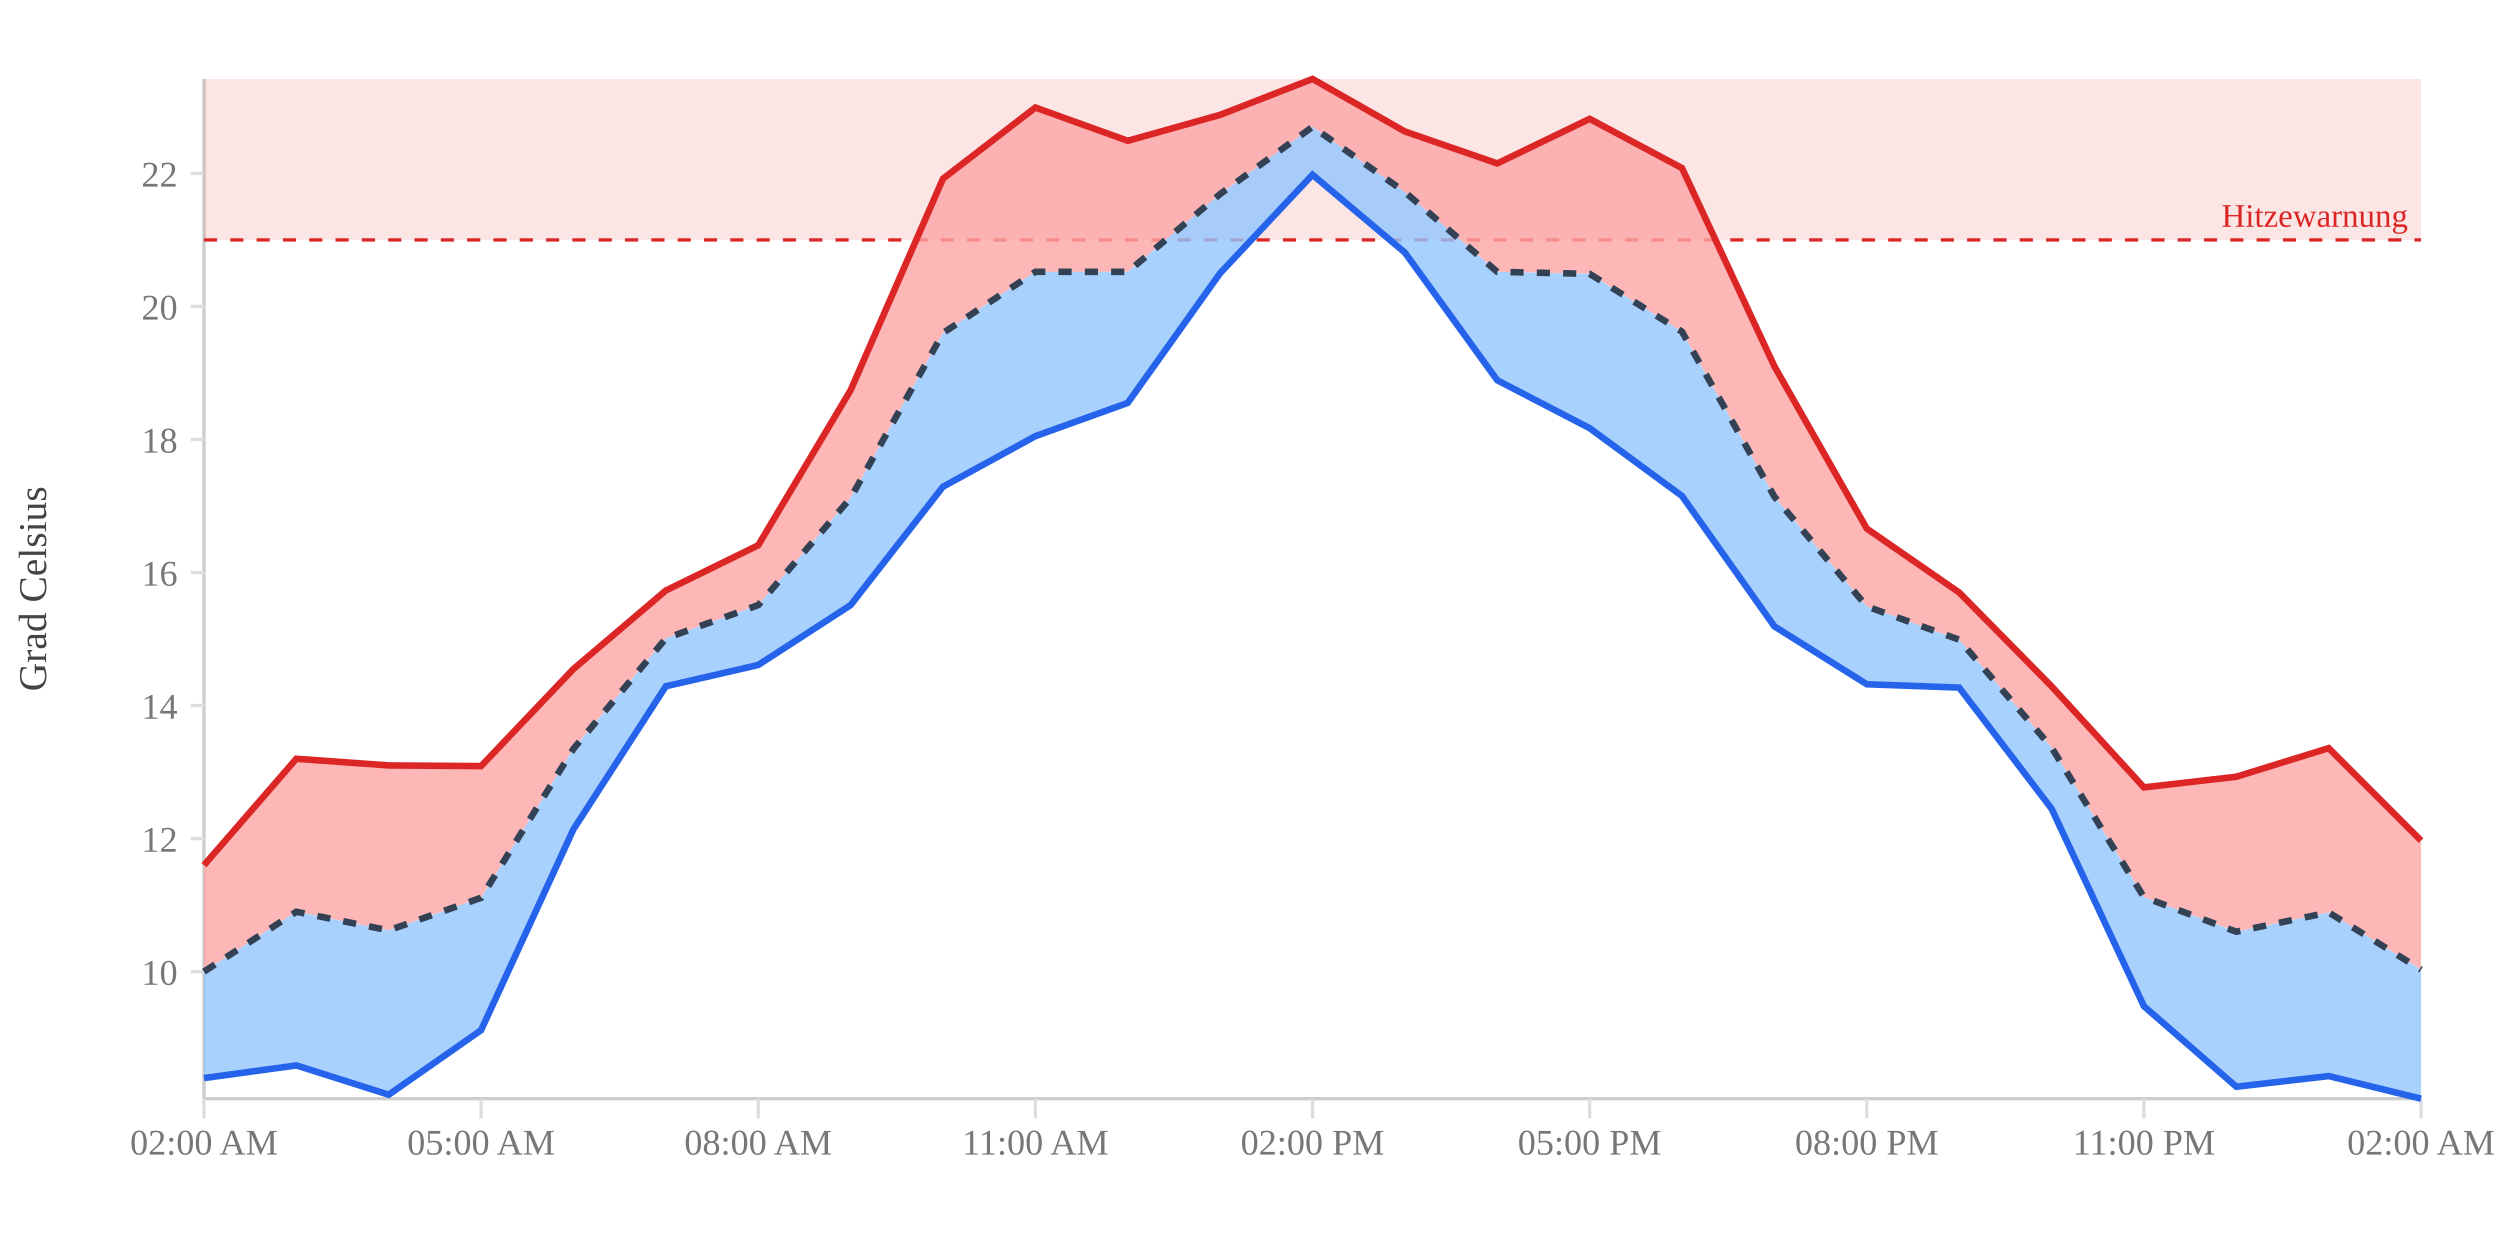
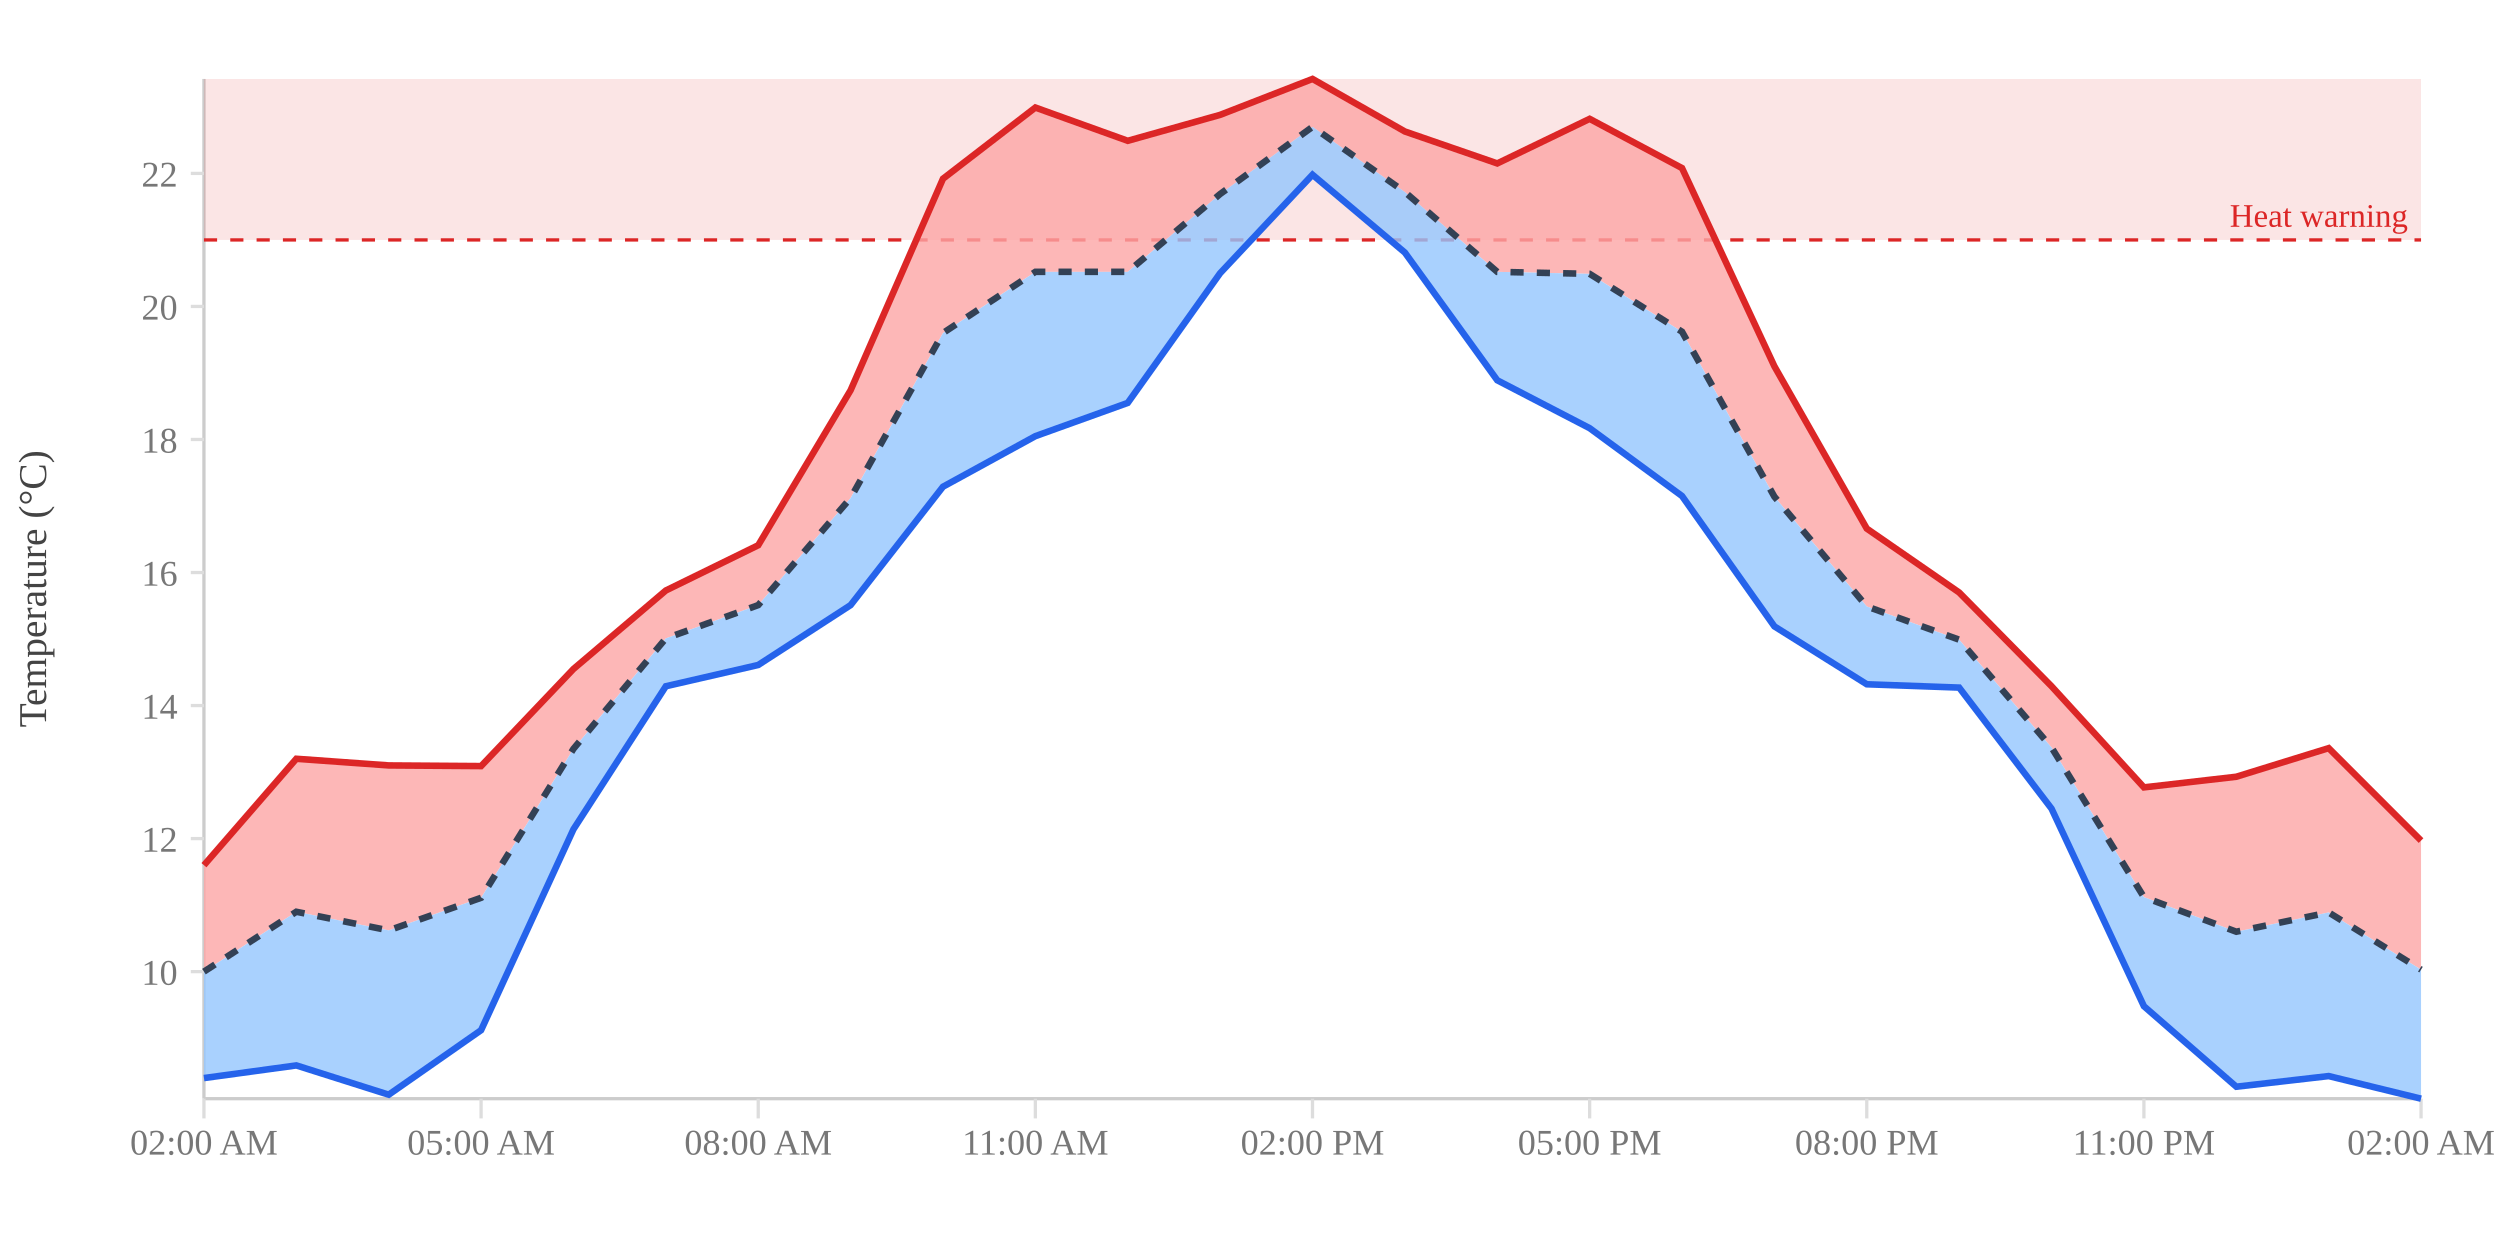
<svg xmlns="http://www.w3.org/2000/svg" width="760" height="380" viewBox="0 0 760 380">
  <defs>
    <clipPath id="clip-plot">
      <rect x="62" y="24" width="674" height="310" />
    </clipPath>
  </defs>
  <g class="value-axis left">
    <line x1="62" y1="334" x2="62" y2="24" stroke="#ccc" stroke-width="1" />
    <line x1="58" y1="295.376" x2="62" y2="295.376" stroke="#ddd" stroke-width="1" />
    <text x="54" y="299.376" text-anchor="end" font-size="11" fill="#777">10</text>
    <line x1="58" y1="254.933" x2="62" y2="254.933" stroke="#ddd" stroke-width="1" />
    <text x="54" y="258.933" text-anchor="end" font-size="11" fill="#777">12</text>
    <line x1="58" y1="214.489" x2="62" y2="214.489" stroke="#ddd" stroke-width="1" />
    <text x="54" y="218.489" text-anchor="end" font-size="11" fill="#777">14</text>
    <line x1="58" y1="174.046" x2="62" y2="174.046" stroke="#ddd" stroke-width="1" />
    <text x="54" y="178.046" text-anchor="end" font-size="11" fill="#777">16</text>
    <line x1="58" y1="133.602" x2="62" y2="133.602" stroke="#ddd" stroke-width="1" />
    <text x="54" y="137.602" text-anchor="end" font-size="11" fill="#777">18</text>
    <line x1="58" y1="93.159" x2="62" y2="93.159" stroke="#ddd" stroke-width="1" />
    <text x="54" y="97.159" text-anchor="end" font-size="11" fill="#777">20</text>
    <line x1="58" y1="52.715" x2="62" y2="52.715" stroke="#ddd" stroke-width="1" />
    <text x="54" y="56.715" text-anchor="end" font-size="11" fill="#777">22</text>
  </g>
  <g class="time-axis">
    <line x1="62" y1="334" x2="736" y2="334" stroke="#ccc" stroke-width="1" />
    <line x1="62" y1="334" x2="62" y2="340" stroke="#ddd" stroke-width="1" />
    <text x="62" y="351" text-anchor="middle" font-size="11" fill="#777">02:00 AM</text>
    <line x1="146.25" y1="334" x2="146.25" y2="340" stroke="#ddd" stroke-width="1" />
    <text x="146.25" y="351" text-anchor="middle" font-size="11" fill="#777">05:00 AM</text>
    <line x1="230.5" y1="334" x2="230.5" y2="340" stroke="#ddd" stroke-width="1" />
    <text x="230.5" y="351" text-anchor="middle" font-size="11" fill="#777">08:00 AM</text>
    <line x1="314.75" y1="334" x2="314.75" y2="340" stroke="#ddd" stroke-width="1" />
    <text x="314.75" y="351" text-anchor="middle" font-size="11" fill="#777">11:00 AM</text>
    <line x1="399" y1="334" x2="399" y2="340" stroke="#ddd" stroke-width="1" />
    <text x="399" y="351" text-anchor="middle" font-size="11" fill="#777">02:00 PM</text>
    <line x1="483.25" y1="334" x2="483.25" y2="340" stroke="#ddd" stroke-width="1" />
    <text x="483.25" y="351" text-anchor="middle" font-size="11" fill="#777">05:00 PM</text>
    <line x1="567.5" y1="334" x2="567.5" y2="340" stroke="#ddd" stroke-width="1" />
    <text x="567.5" y="351" text-anchor="middle" font-size="11" fill="#777">08:00 PM</text>
    <line x1="651.75" y1="334" x2="651.75" y2="340" stroke="#ddd" stroke-width="1" />
    <text x="651.75" y="351" text-anchor="middle" font-size="11" fill="#777">11:00 PM</text>
    <line x1="736" y1="334" x2="736" y2="340" stroke="#ddd" stroke-width="1" />
    <text x="736" y="351" text-anchor="middle" font-size="11" fill="#777">02:00 AM</text>
  </g>
  <g class="thresholds" clip-path="url(#clip-plot)">
    <g class="threshold threshold--warn" id="threshold-warn">
      <rect x="62" y="24" width="674" height="48.937" fill="#dc2626" opacity="0.12" />
      <line x1="62" y1="72.937" x2="736" y2="72.937" stroke="#dc2626" stroke-width="1" stroke-dasharray="4,4" />
    </g>
  </g>
  <g class="threshold-labels">
    <g class="threshold-label threshold-label--warn">
-       <text x="732" y="68.937" text-anchor="end" font-size="10" fill="#dc2626">Hitzewarnung</text>
+       <text x="732" y="68.937" text-anchor="end" font-size="10" fill="#dc2626">Heat warning</text>
    </g>
  </g>
-   <g class="series series--temperatur" id="series-temperatur">
-     <path d="M62,295.376 L90.083,277.177 L118.167,282.839 L146.25,272.93 L174.333,227.633 L202.417,194.065 L230.5,183.954 L258.583,151.397 L286.667,101.247 L314.75,82.643 L342.833,82.643 L370.917,58.984 L399,38.56 L427.083,58.377 L455.167,82.643 L483.25,83.25 L511.333,100.843 L539.417,150.993 L567.5,184.359 L595.583,194.47 L623.667,227.229 L651.75,272.728 L679.833,283.243 L707.917,277.379 L736,294.77 L736,255.539 L707.917,227.431 L679.833,236.127 L651.75,239.362 L623.667,208.625 L595.583,180.112 L567.5,160.699 L539.417,111.358 L511.333,51.097 L483.25,36.133 L455.167,49.682 L427.083,39.975 L399,24 L370.917,34.92 L342.833,42.806 L314.75,32.695 L286.667,54.333 L258.583,118.638 L230.5,165.755 L202.417,179.506 L174.333,203.367 L146.25,232.891 L118.167,232.689 L90.083,230.667 L62,263.022" fill="#fca5a5cc" stroke="none" id="s-050d0fe1-fillToMax-0-fill-0" />
-     <path d="M62,295.376 L90.083,277.177 L118.167,282.839 L146.25,272.93 L174.333,227.633 L202.417,194.065 L230.5,183.954 L258.583,151.397 L286.667,101.247 L314.75,82.643 L342.833,82.643 L370.917,58.984 L399,38.56 L427.083,58.377 L455.167,82.643 L483.25,83.25 L511.333,100.843 L539.417,150.993 L567.5,184.359 L595.583,194.47 L623.667,227.229 L651.75,272.728 L679.833,283.243 L707.917,277.379 L736,294.77 L736,334 L707.917,327.125 L679.833,330.36 L651.75,305.892 L623.667,245.833 L595.583,209.029 L567.5,208.018 L539.417,190.425 L511.333,150.791 L483.25,130.164 L455.167,115.605 L427.083,76.779 L399,53.119 L370.917,83.048 L342.833,122.48 L314.75,132.591 L286.667,147.96 L258.583,183.954 L230.5,202.154 L202.417,208.625 L174.333,252.102 L146.25,313.172 L118.167,332.787 L90.083,323.889 L62,327.731" fill="#93c5fdcc" stroke="none" id="s-050d0fe1-fillToMin-0-fill-0" />
-     <path d="M62,263.022 L90.083,230.667 L118.167,232.689 L146.25,232.891 L174.333,203.367 L202.417,179.506 L230.5,165.755 L258.583,118.638 L286.667,54.333 L314.75,32.695 L342.833,42.806 L370.917,34.92 L399,24 L427.083,39.975 L455.167,49.682 L483.25,36.133 L511.333,51.097 L539.417,111.358 L567.5,160.699 L595.583,180.112 L623.667,208.625 L651.75,239.362 L679.833,236.127 L707.917,227.431 L736,255.539" fill="none" stroke="#dc2626" stroke-width="2" id="s-050d0fe1-max-line-0" />
-     <path d="M62,327.731 L90.083,323.889 L118.167,332.787 L146.25,313.172 L174.333,252.102 L202.417,208.625 L230.5,202.154 L258.583,183.954 L286.667,147.96 L314.75,132.591 L342.833,122.48 L370.917,83.048 L399,53.119 L427.083,76.779 L455.167,115.605 L483.25,130.164 L511.333,150.791 L539.417,190.425 L567.5,208.018 L595.583,209.029 L623.667,245.833 L651.75,305.892 L679.833,330.36 L707.917,327.125 L736,334" fill="none" stroke="#2563eb" stroke-width="2" id="s-050d0fe1-min-line-0" />
-     <path d="M62,295.376 L90.083,277.177 L118.167,282.839 L146.25,272.93 L174.333,227.633 L202.417,194.065 L230.5,183.954 L258.583,151.397 L286.667,101.247 L314.75,82.643 L342.833,82.643 L370.917,58.984 L399,38.56 L427.083,58.377 L455.167,82.643 L483.25,83.25 L511.333,100.843 L539.417,150.993 L567.5,184.359 L595.583,194.47 L623.667,227.229 L651.75,272.728 L679.833,283.243 L707.917,277.379 L736,294.77" fill="none" stroke="#334155" stroke-width="2" stroke-dasharray="4,4" id="s-050d0fe1-avg-line-0" />
+   <g class="series series--temperature" id="series-temperature">
+     <path d="M62,295.376 L90.083,277.177 L118.167,282.839 L146.25,272.93 L174.333,227.633 L202.417,194.065 L230.5,183.954 L258.583,151.397 L286.667,101.247 L314.75,82.643 L342.833,82.643 L370.917,58.984 L399,38.56 L427.083,58.377 L455.167,82.643 L483.25,83.25 L511.333,100.843 L539.417,150.993 L567.5,184.359 L595.583,194.47 L623.667,227.229 L651.75,272.728 L679.833,283.243 L707.917,277.379 L736,294.77 L736,255.539 L707.917,227.431 L679.833,236.127 L651.75,239.362 L623.667,208.625 L595.583,180.112 L567.5,160.699 L539.417,111.358 L511.333,51.097 L483.25,36.133 L455.167,49.682 L427.083,39.975 L399,24 L370.917,34.92 L342.833,42.806 L314.75,32.695 L286.667,54.333 L258.583,118.638 L230.5,165.755 L202.417,179.506 L174.333,203.367 L146.25,232.891 L118.167,232.689 L90.083,230.667 L62,263.022" fill="#fca5a5cc" stroke="none" id="s-38d2a5bb-fillToMax-0-fill-0" />
+     <path d="M62,295.376 L90.083,277.177 L118.167,282.839 L146.25,272.93 L174.333,227.633 L202.417,194.065 L230.5,183.954 L258.583,151.397 L286.667,101.247 L314.75,82.643 L342.833,82.643 L370.917,58.984 L399,38.56 L427.083,58.377 L455.167,82.643 L483.25,83.25 L511.333,100.843 L539.417,150.993 L567.5,184.359 L595.583,194.47 L623.667,227.229 L651.75,272.728 L679.833,283.243 L707.917,277.379 L736,294.77 L736,334 L707.917,327.125 L679.833,330.36 L651.75,305.892 L623.667,245.833 L595.583,209.029 L567.5,208.018 L539.417,190.425 L511.333,150.791 L483.25,130.164 L455.167,115.605 L427.083,76.779 L399,53.119 L370.917,83.048 L342.833,122.48 L314.75,132.591 L286.667,147.96 L258.583,183.954 L230.5,202.154 L202.417,208.625 L174.333,252.102 L146.25,313.172 L118.167,332.787 L90.083,323.889 L62,327.731" fill="#93c5fdcc" stroke="none" id="s-38d2a5bb-fillToMin-0-fill-0" />
+     <path d="M62,263.022 L90.083,230.667 L118.167,232.689 L146.25,232.891 L174.333,203.367 L202.417,179.506 L230.5,165.755 L258.583,118.638 L286.667,54.333 L314.75,32.695 L342.833,42.806 L370.917,34.92 L399,24 L427.083,39.975 L455.167,49.682 L483.25,36.133 L511.333,51.097 L539.417,111.358 L567.5,160.699 L595.583,180.112 L623.667,208.625 L651.75,239.362 L679.833,236.127 L707.917,227.431 L736,255.539" fill="none" stroke="#dc2626" stroke-width="2" id="s-38d2a5bb-max-line-0" />
+     <path d="M62,327.731 L90.083,323.889 L118.167,332.787 L146.25,313.172 L174.333,252.102 L202.417,208.625 L230.5,202.154 L258.583,183.954 L286.667,147.96 L314.75,132.591 L342.833,122.48 L370.917,83.048 L399,53.119 L427.083,76.779 L455.167,115.605 L483.25,130.164 L511.333,150.791 L539.417,190.425 L567.5,208.018 L595.583,209.029 L623.667,245.833 L651.75,305.892 L679.833,330.36 L707.917,327.125 L736,334" fill="none" stroke="#2563eb" stroke-width="2" id="s-38d2a5bb-min-line-0" />
+     <path d="M62,295.376 L90.083,277.177 L118.167,282.839 L146.25,272.93 L174.333,227.633 L202.417,194.065 L230.5,183.954 L258.583,151.397 L286.667,101.247 L314.75,82.643 L342.833,82.643 L370.917,58.984 L399,38.56 L427.083,58.377 L455.167,82.643 L483.25,83.25 L511.333,100.843 L539.417,150.993 L567.5,184.359 L595.583,194.47 L623.667,227.229 L651.75,272.728 L679.833,283.243 L707.917,277.379 L736,294.77" fill="none" stroke="#334155" stroke-width="2" stroke-dasharray="4,4" id="s-38d2a5bb-avg-line-0" />
  </g>
  <g class="axis-labels">
-     <text x="14" y="179" text-anchor="middle" font-size="12" fill="#444" transform="rotate(-90 14 179)">Grad Celsius</text>
+     <text x="14" y="179" text-anchor="middle" font-size="12" fill="#444" transform="rotate(-90 14 179)">Temperature (°C)</text>
  </g>
</svg>
